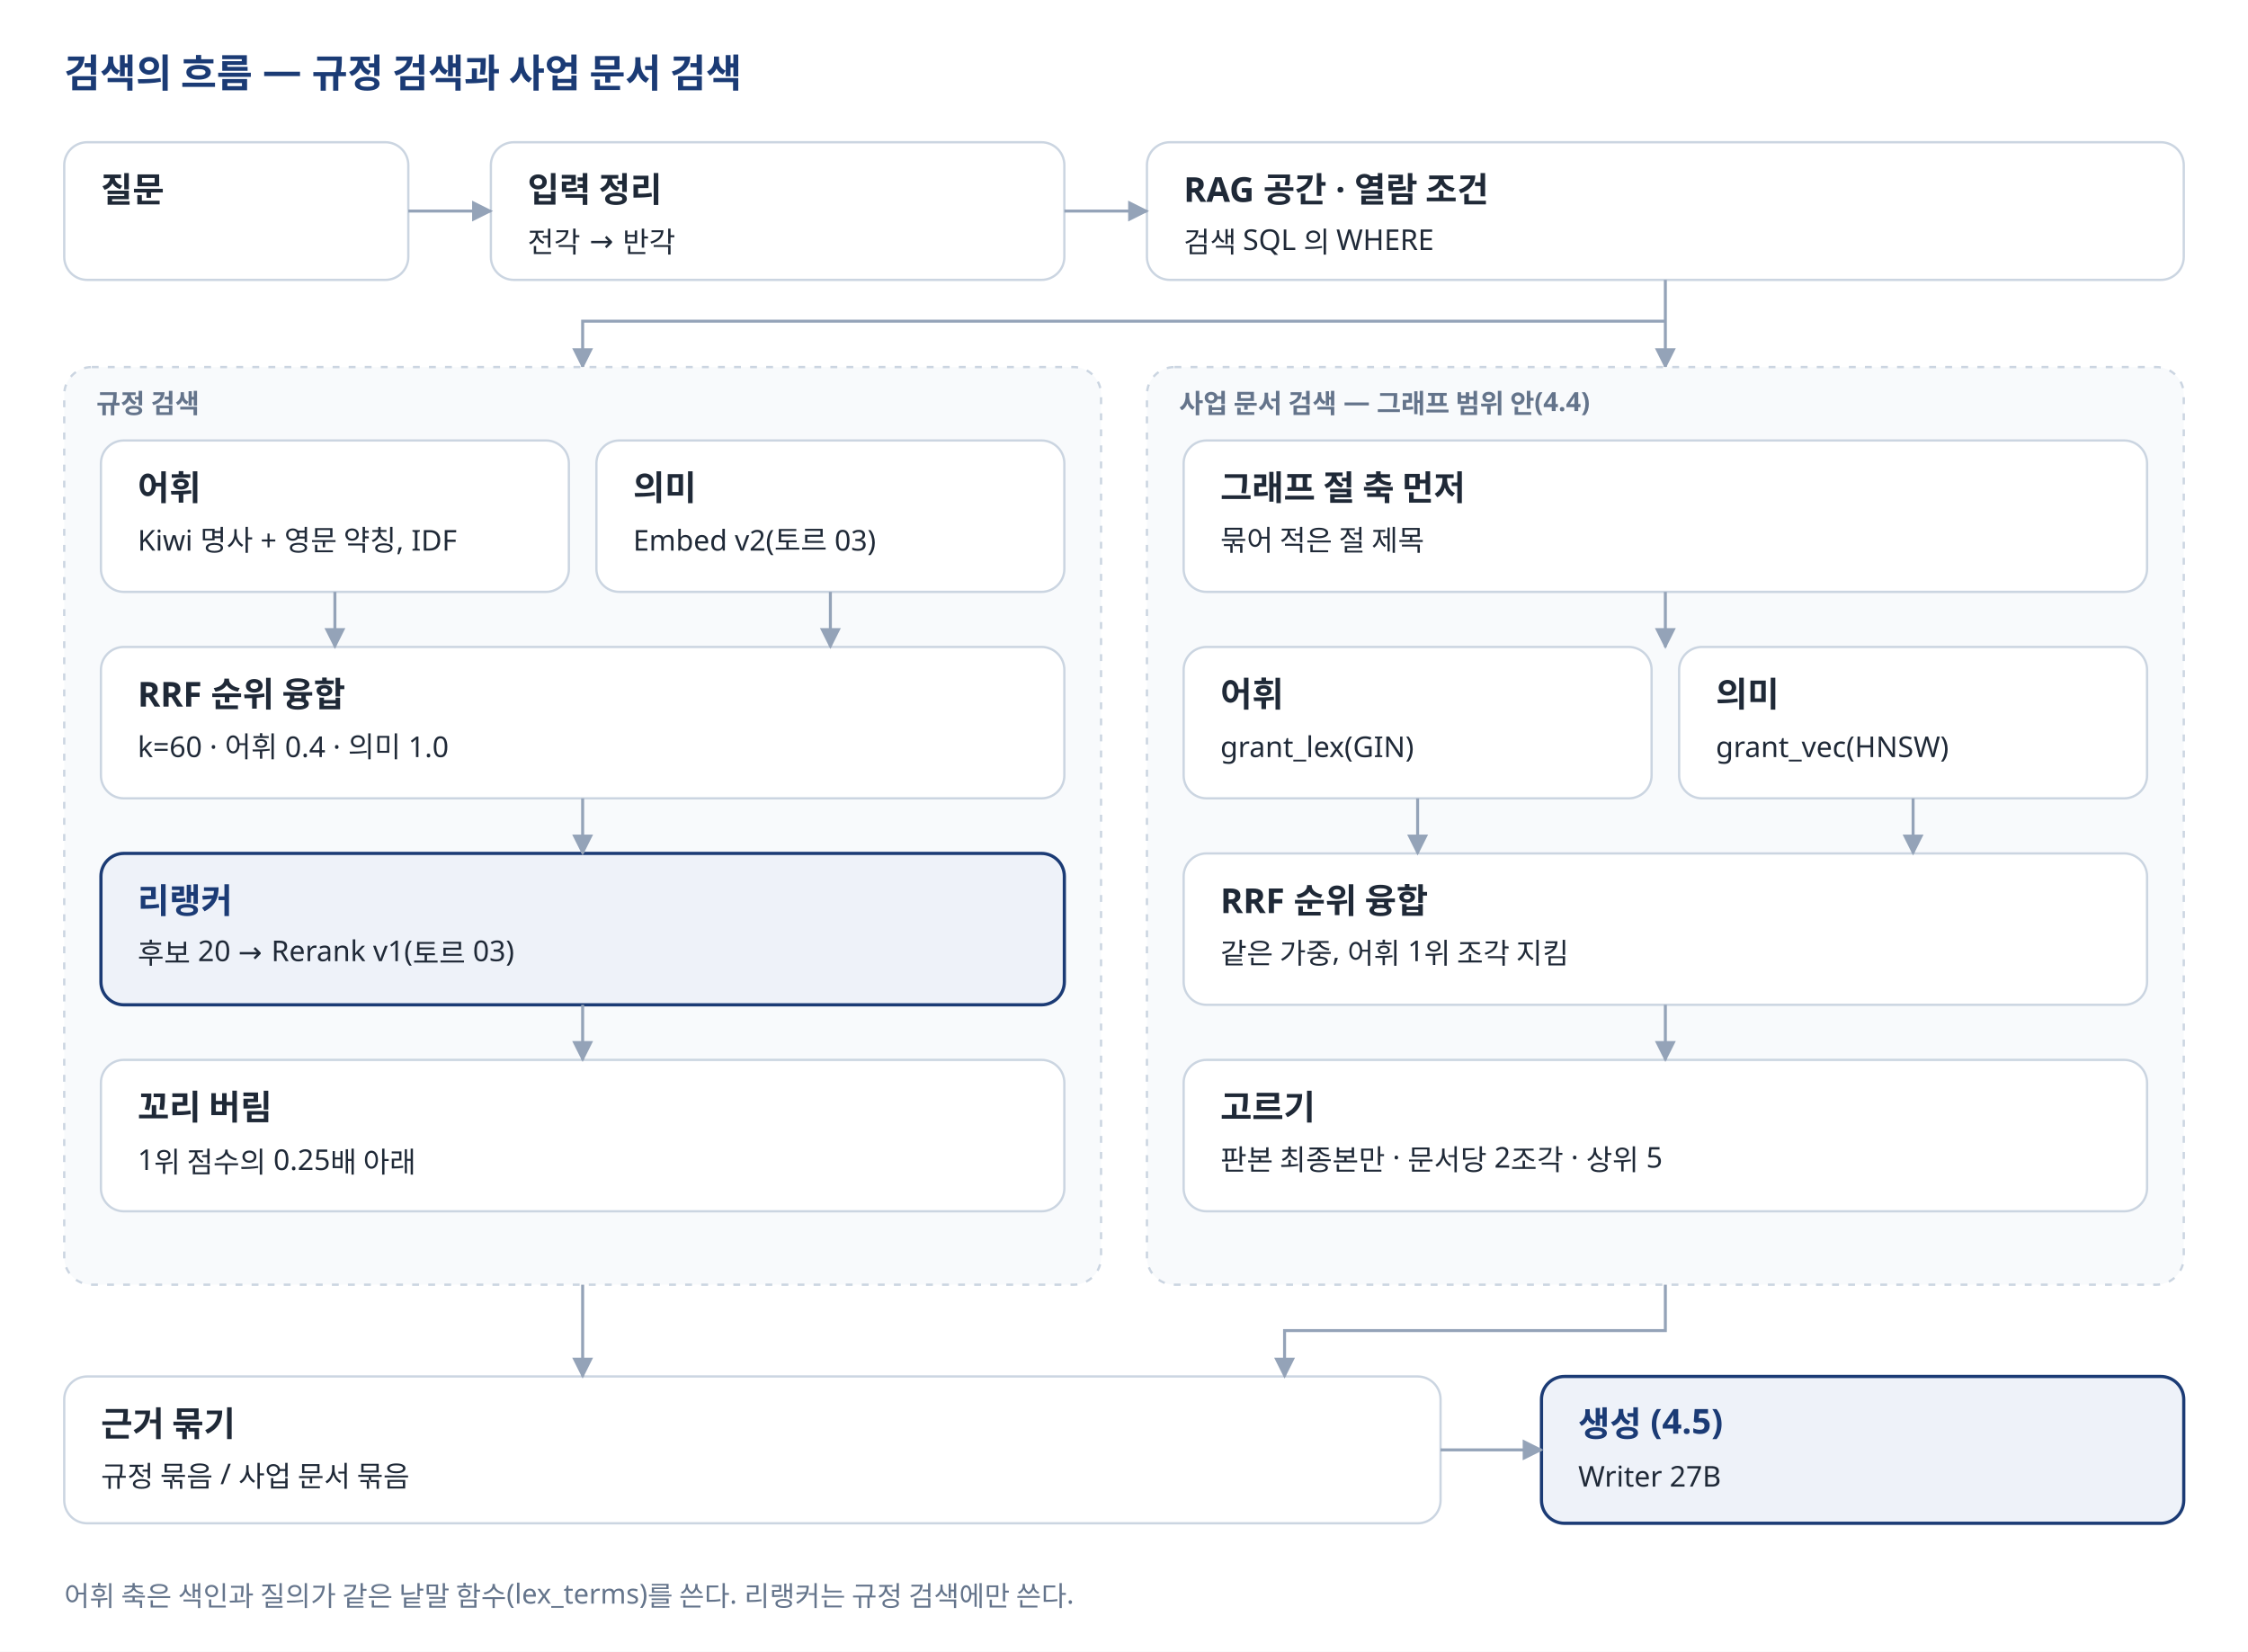
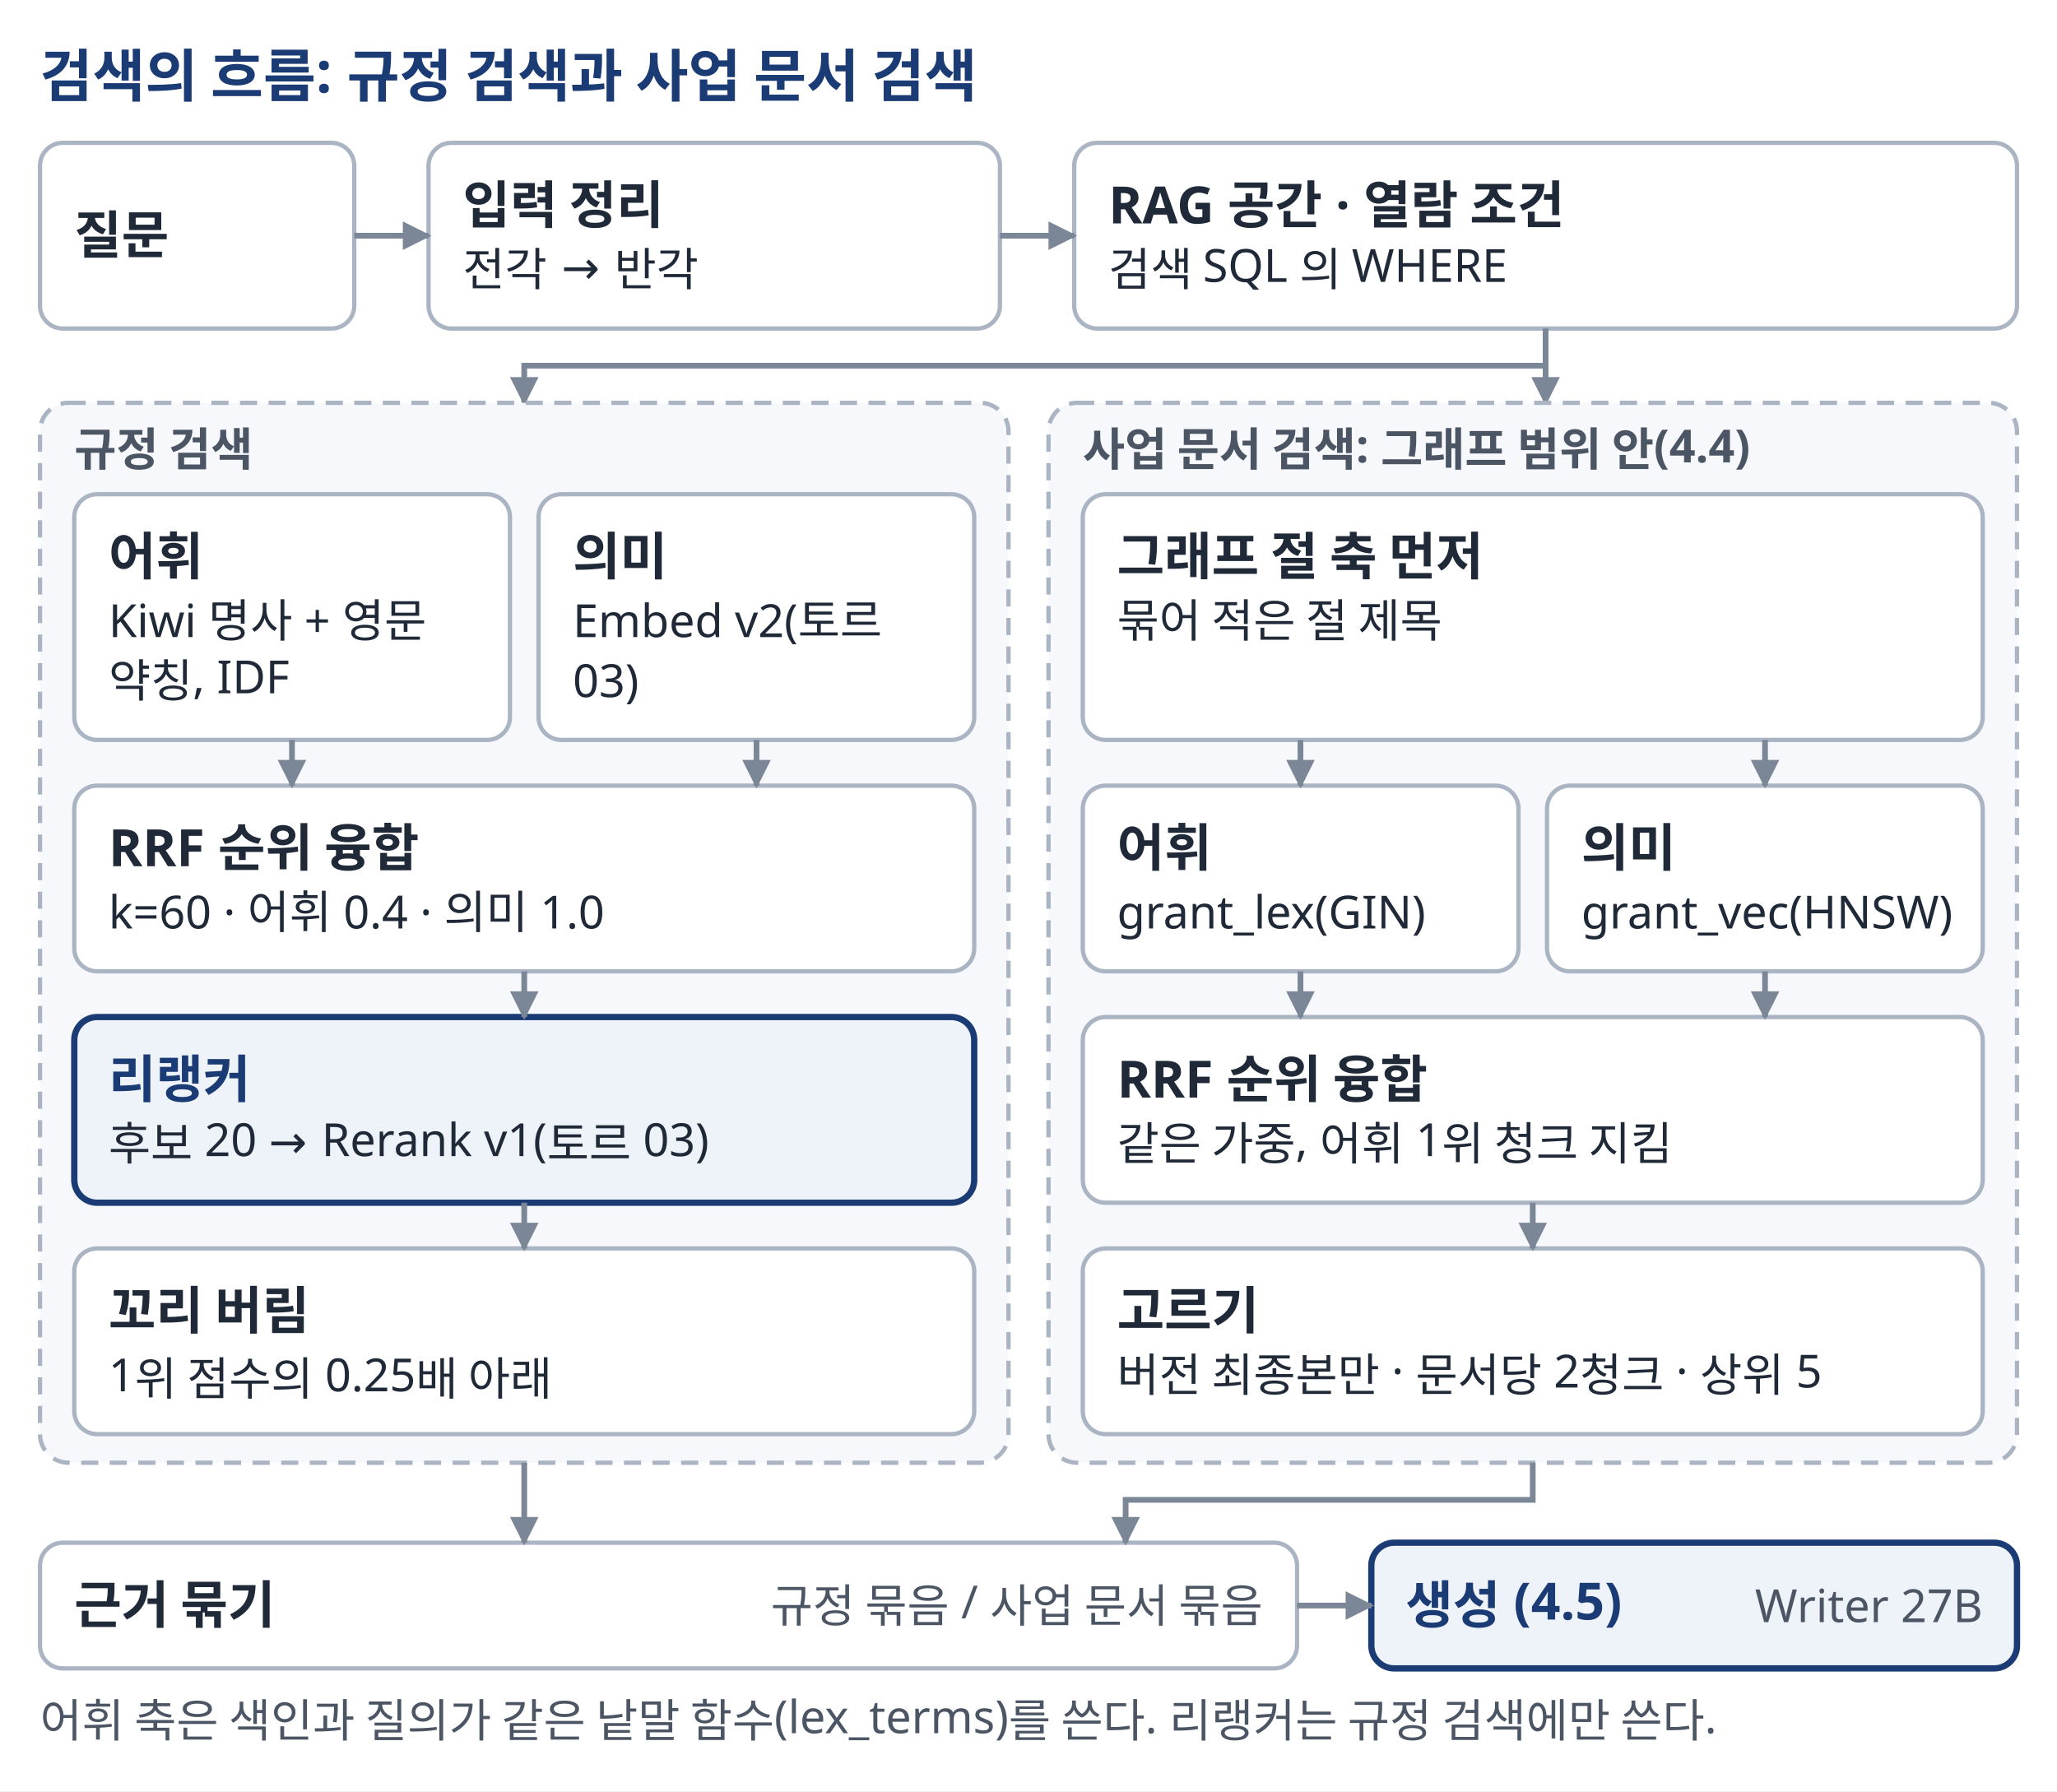
- <svg xmlns="http://www.w3.org/2000/svg" width="980" height="720" viewBox="0 0 980 720" font-family="Pretendard, 'Noto Sans KR', 'Apple SD Gothic Neo', 'Malgun Gothic', sans-serif">
+ <svg xmlns="http://www.w3.org/2000/svg" width="720" height="627" viewBox="0 0 720 627" font-family="Pretendard, 'Noto Sans KR', 'Apple SD Gothic Neo', 'Malgun Gothic', sans-serif">
  <defs>
-     <marker id="head" viewBox="0 0 10 10" refX="9" refY="5" markerWidth="7" markerHeight="7" orient="auto-start-reverse">
-       <path d="M0,0 L10,5 L0,10 z" fill="#94a3b8" />
+     <marker id="head" viewBox="0 0 10 10" refX="9" refY="5" markerWidth="5" markerHeight="5" orient="auto-start-reverse">
+       <path d="M0,0 L10,5 L0,10 z" fill="#7b8797" />
    </marker>
-     <marker id="tail" viewBox="0 0 10 10" refX="9" refY="5" markerWidth="7" markerHeight="7" orient="auto-start-reverse">
-       <path d="M0,0 L10,5 L0,10 z" fill="#94a3b8" />
+     <marker id="tail" viewBox="0 0 10 10" refX="9" refY="5" markerWidth="5" markerHeight="5" orient="auto-start-reverse">
+       <path d="M0,0 L10,5 L0,10 z" fill="#7b8797" />
    </marker>
  </defs>
-   <rect width="980" height="720" fill="#ffffff" />
-   <text x="28" y="38" font-size="17" font-weight="700" fill="#1b3b75" text-anchor="start">검색의 흐름 — 규정 검색과 사업 문서 검색</text>
-   <rect x="28" y="62" width="150" height="60" rx="10" fill="#ffffff" stroke="#cbd5e1" stroke-width="1" />
-   <text x="44" y="88" font-size="15" font-weight="700" fill="#1f2937" text-anchor="start">질문</text>
-   <rect x="214" y="62" width="250" height="60" rx="10" fill="#ffffff" stroke="#cbd5e1" stroke-width="1" />
-   <text x="230" y="88" font-size="15" font-weight="700" fill="#1f2937" text-anchor="start">입력 정리</text>
-   <text x="230" y="110" font-size="12.5" font-weight="400" fill="#1f2937" text-anchor="start">전각 → 반각</text>
-   <rect x="500" y="62" width="452" height="60" rx="10" fill="#ffffff" stroke="#cbd5e1" stroke-width="1" />
-   <text x="516" y="88" font-size="15" font-weight="700" fill="#1f2937" text-anchor="start">RAG 공간 · 열람 조건</text>
-   <text x="516" y="110" font-size="12.5" font-weight="400" fill="#1f2937" text-anchor="start">검색 SQL 의 WHERE</text>
-   <path d="M178,92 L214,92" fill="none" stroke="#94a3b8" stroke-width="1.3" marker-end="url(#head)" />
-   <path d="M464,92 L500,92" fill="none" stroke="#94a3b8" stroke-width="1.3" marker-end="url(#head)" />
-   <path d="M726,122 L726,160" fill="none" stroke="#94a3b8" stroke-width="1.3" marker-end="url(#head)" />
-   <path d="M726,140 L254,140 L254,160" fill="none" stroke="#94a3b8" stroke-width="1.3" marker-end="url(#head)" />
-   <rect x="28" y="160" width="452" height="400" rx="12" fill="#f8fafc" stroke="#cbd5e1" stroke-dasharray="3 4" />
-   <text x="42" y="180" font-size="11.5" font-weight="600" fill="#64748b" text-anchor="start">규정 검색</text>
-   <rect x="500" y="160" width="452" height="400" rx="12" fill="#f8fafc" stroke="#cbd5e1" stroke-dasharray="3 4" />
-   <text x="514" y="180" font-size="11.5" font-weight="600" fill="#64748b" text-anchor="start">사업 문서 검색 — 그래프 범위 안(4.4)</text>
-   <rect x="44" y="192" width="204.0" height="66" rx="10" fill="#ffffff" stroke="#cbd5e1" stroke-width="1" />
-   <text x="60" y="218" font-size="15" font-weight="700" fill="#1f2937" text-anchor="start">어휘</text>
-   <text x="60" y="240" font-size="12.5" font-weight="400" fill="#1f2937" text-anchor="start">Kiwi 명사 + 영문 약칭, IDF</text>
-   <rect x="260.0" y="192" width="204.0" height="66" rx="10" fill="#ffffff" stroke="#cbd5e1" stroke-width="1" />
-   <text x="276.0" y="218" font-size="15" font-weight="700" fill="#1f2937" text-anchor="start">의미</text>
-   <text x="276.0" y="240" font-size="12.5" font-weight="400" fill="#1f2937" text-anchor="start">Embed v2(토르 03)</text>
-   <rect x="44" y="282" width="420" height="66" rx="10" fill="#ffffff" stroke="#cbd5e1" stroke-width="1" />
-   <text x="60" y="308" font-size="15" font-weight="700" fill="#1f2937" text-anchor="start">RRF 순위 융합</text>
-   <text x="60" y="330" font-size="12.5" font-weight="400" fill="#1f2937" text-anchor="start">k=60 · 어휘 0.4 · 의미 1.0</text>
-   <rect x="44" y="372" width="420" height="66" rx="10" fill="#eef2f9" stroke="#1b3b75" stroke-width="1.4" />
-   <text x="60" y="398" font-size="15" font-weight="700" fill="#1b3b75" text-anchor="start">리랭커</text>
-   <text x="60" y="420" font-size="12.5" font-weight="400" fill="#1f2937" text-anchor="start">후보 20 → Rerank v1(토르 03)</text>
-   <rect x="44" y="462" width="420" height="66" rx="10" fill="#ffffff" stroke="#cbd5e1" stroke-width="1" />
-   <text x="60" y="488" font-size="15" font-weight="700" fill="#1f2937" text-anchor="start">꼬리 버림</text>
-   <text x="60" y="510" font-size="12.5" font-weight="400" fill="#1f2937" text-anchor="start">1위 점수의 0.25배 아래</text>
-   <rect x="516" y="192" width="420" height="66" rx="10" fill="#ffffff" stroke="#cbd5e1" stroke-width="1" />
-   <text x="532" y="218" font-size="15" font-weight="700" fill="#1f2937" text-anchor="start">그래프 절 축 먼저</text>
-   <text x="532" y="240" font-size="12.5" font-weight="400" fill="#1f2937" text-anchor="start">묶어 적은 절 제목</text>
-   <rect x="516" y="282" width="204.0" height="66" rx="10" fill="#ffffff" stroke="#cbd5e1" stroke-width="1" />
-   <text x="532" y="308" font-size="15" font-weight="700" fill="#1f2937" text-anchor="start">어휘</text>
-   <text x="532" y="330" font-size="12.5" font-weight="400" fill="#1f2937" text-anchor="start">grant_lex(GIN)</text>
-   <rect x="732.0" y="282" width="204.0" height="66" rx="10" fill="#ffffff" stroke="#cbd5e1" stroke-width="1" />
-   <text x="748.0" y="308" font-size="15" font-weight="700" fill="#1f2937" text-anchor="start">의미</text>
-   <text x="748.0" y="330" font-size="12.5" font-weight="400" fill="#1f2937" text-anchor="start">grant_vec(HNSW)</text>
-   <rect x="516" y="372" width="420" height="66" rx="10" fill="#ffffff" stroke="#cbd5e1" stroke-width="1" />
-   <text x="532" y="398" font-size="15" font-weight="700" fill="#1f2937" text-anchor="start">RRF 순위 융합</text>
-   <text x="532" y="420" font-size="12.5" font-weight="400" fill="#1f2937" text-anchor="start">같은 가중, 어휘 1위 조각 지킴</text>
-   <rect x="516" y="462" width="420" height="66" rx="10" fill="#ffffff" stroke="#cbd5e1" stroke-width="1" />
-   <text x="532" y="488" font-size="15" font-weight="700" fill="#1f2937" text-anchor="start">고르기</text>
-   <text x="532" y="510" font-size="12.5" font-weight="400" fill="#1f2937" text-anchor="start">판본 최종본만 · 문서당 2조각 · 상위 5</text>
-   <path d="M146.0,258 L146.0,282" fill="none" stroke="#94a3b8" stroke-width="1.3" marker-end="url(#head)" />
-   <path d="M362.0,258 L362.0,282" fill="none" stroke="#94a3b8" stroke-width="1.3" marker-end="url(#head)" />
-   <path d="M254.0,348 L254.0,372" fill="none" stroke="#94a3b8" stroke-width="1.3" marker-end="url(#head)" />
-   <path d="M254.0,438 L254.0,462" fill="none" stroke="#94a3b8" stroke-width="1.3" marker-end="url(#head)" />
-   <path d="M726.0,258 L726.0,282" fill="none" stroke="#94a3b8" stroke-width="1.3" marker-end="url(#head)" />
-   <path d="M618.0,348 L618.0,372" fill="none" stroke="#94a3b8" stroke-width="1.3" marker-end="url(#head)" />
-   <path d="M834.0,348 L834.0,372" fill="none" stroke="#94a3b8" stroke-width="1.3" marker-end="url(#head)" />
-   <path d="M726.0,438 L726.0,462" fill="none" stroke="#94a3b8" stroke-width="1.3" marker-end="url(#head)" />
-   <rect x="28" y="600" width="600" height="64" rx="10" fill="#ffffff" stroke="#cbd5e1" stroke-width="1" />
-   <text x="44" y="626" font-size="15" font-weight="700" fill="#1f2937" text-anchor="start">근거 묶기</text>
-   <text x="44" y="648" font-size="12.5" font-weight="400" fill="#1f2937" text-anchor="start">규정 묶음 / 사업 문서 묶음</text>
-   <rect x="672" y="600" width="280" height="64" rx="10" fill="#eef2f9" stroke="#1b3b75" stroke-width="1.4" />
-   <text x="688" y="626" font-size="15" font-weight="700" fill="#1b3b75" text-anchor="start">생성 (4.5)</text>
-   <text x="688" y="648" font-size="12.5" font-weight="400" fill="#1f2937" text-anchor="start">Writer 27B</text>
-   <path d="M254,560 L254,600" fill="none" stroke="#94a3b8" stroke-width="1.3" marker-end="url(#head)" />
-   <path d="M726,560 L726,580 L560,580 L560,600" fill="none" stroke="#94a3b8" stroke-width="1.3" marker-end="url(#head)" />
-   <path d="M628,632 L672,632" fill="none" stroke="#94a3b8" stroke-width="1.3" marker-end="url(#head)" />
-   <text x="28" y="700" font-size="12" font-weight="400" fill="#64748b" text-anchor="start">어휘 축은 색인과 질의가 같은 낱말 함수(lex_terms)를 쓴다. 리랭커는 규정 검색에만 쓴다.</text>
+   <rect width="720" height="627" fill="#ffffff" />
+   <text x="14.0" y="33.8" font-size="20" font-weight="700" fill="#1b3b75" text-anchor="start">검색의 흐름: 규정 검색과 사업 문서 검색</text>
+   <rect x="14.0" y="50.0" width="110.0" height="65.0" rx="8" fill="#ffffff" stroke="#aab4c3" stroke-width="1.5" />
+   <text x="26.0" y="88.7" font-size="18" font-weight="700" fill="#1f2937" text-anchor="start">질문</text>
+   <rect x="150.0" y="50.0" width="200.0" height="65.0" rx="8" fill="#ffffff" stroke="#aab4c3" stroke-width="1.5" />
+   <text x="162.0" y="78.2" font-size="18" font-weight="700" fill="#1f2937" text-anchor="start">입력 정리</text>
+   <text x="162.0" y="100.0" font-size="16" font-weight="400" fill="#1f2937" text-anchor="start">전각 → 반각</text>
+   <path d="M124.0,82.5 L150.0,82.5" fill="none" stroke="#7b8797" stroke-width="2.0" marker-end="url(#head)" />
+   <rect x="376.0" y="50.0" width="330.0" height="65.0" rx="8" fill="#ffffff" stroke="#aab4c3" stroke-width="1.5" />
+   <text x="388.0" y="78.2" font-size="18" font-weight="700" fill="#1f2937" text-anchor="start">RAG 공간 · 열람 조건</text>
+   <text x="388.0" y="100.0" font-size="16" font-weight="400" fill="#1f2937" text-anchor="start">검색 SQL 의 WHERE</text>
+   <path d="M350.0,82.5 L376.0,82.5" fill="none" stroke="#7b8797" stroke-width="2.0" marker-end="url(#head)" />
+   <path d="M541.0,115.0 L541.0,141.0" fill="none" stroke="#7b8797" stroke-width="2.0" marker-end="url(#head)" />
+   <path d="M541.0,128.0 L183.5,128.0 L183.5,141.0" fill="none" stroke="#7b8797" stroke-width="2.0" marker-end="url(#head)" />
+   <rect x="14.0" y="141.0" width="339.0" height="371.0" rx="10" fill="#f6f8fb" stroke="#aab4c3" stroke-width="1.5" stroke-dasharray="6 4" />
+   <text x="26.0" y="163.0" font-size="16" font-weight="700" fill="#4b5563" text-anchor="start">규정 검색</text>
+   <rect x="367.0" y="141.0" width="339.0" height="371.0" rx="10" fill="#f6f8fb" stroke="#aab4c3" stroke-width="1.5" stroke-dasharray="6 4" />
+   <text x="379.0" y="163.0" font-size="16" font-weight="700" fill="#4b5563" text-anchor="start">사업 문서 검색: 그래프 범위 안(4.4)</text>
+   <rect x="26.0" y="173.0" width="152.5" height="86.0" rx="8" fill="#ffffff" stroke="#aab4c3" stroke-width="1.5" />
+   <text x="38.0" y="201.2" font-size="18" font-weight="700" fill="#1f2937" text-anchor="start">어휘</text>
+   <text x="38.0" y="223.0" font-size="16" font-weight="400" fill="#1f2937" text-anchor="start">Kiwi 명사 + 영문</text>
+   <text x="38.0" y="244.0" font-size="16" font-weight="400" fill="#1f2937" text-anchor="start">약칭, IDF</text>
+   <rect x="188.5" y="173.0" width="152.5" height="86.0" rx="8" fill="#ffffff" stroke="#aab4c3" stroke-width="1.5" />
+   <text x="200.5" y="201.2" font-size="18" font-weight="700" fill="#1f2937" text-anchor="start">의미</text>
+   <text x="200.5" y="223.0" font-size="16" font-weight="400" fill="#1f2937" text-anchor="start">Embed v2(토르</text>
+   <text x="200.5" y="244.0" font-size="16" font-weight="400" fill="#1f2937" text-anchor="start">03)</text>
+   <rect x="26.0" y="275.0" width="315.0" height="65.0" rx="8" fill="#ffffff" stroke="#aab4c3" stroke-width="1.5" />
+   <text x="38.0" y="303.2" font-size="18" font-weight="700" fill="#1f2937" text-anchor="start">RRF 순위 융합</text>
+   <text x="38.0" y="325.0" font-size="16" font-weight="400" fill="#1f2937" text-anchor="start">k=60 · 어휘 0.4 · 의미 1.0</text>
+   <path d="M102.2,259.0 L102.2,275.0" fill="none" stroke="#7b8797" stroke-width="2.0" marker-end="url(#head)" />
+   <path d="M264.8,259.0 L264.8,275.0" fill="none" stroke="#7b8797" stroke-width="2.0" marker-end="url(#head)" />
+   <rect x="26.0" y="356.0" width="315.0" height="65.0" rx="8" fill="#eef2f9" stroke="#1b3b75" stroke-width="2.2" />
+   <text x="38.0" y="384.2" font-size="18" font-weight="700" fill="#1b3b75" text-anchor="start">리랭커</text>
+   <text x="38.0" y="406.0" font-size="16" font-weight="400" fill="#1f2937" text-anchor="start">후보 20 → Rerank v1(토르 03)</text>
+   <path d="M183.5,340.0 L183.5,356.0" fill="none" stroke="#7b8797" stroke-width="2.0" marker-end="url(#head)" />
+   <rect x="26.0" y="437.0" width="315.0" height="65.0" rx="8" fill="#ffffff" stroke="#aab4c3" stroke-width="1.5" />
+   <text x="38.0" y="465.2" font-size="18" font-weight="700" fill="#1f2937" text-anchor="start">꼬리 버림</text>
+   <text x="38.0" y="487.0" font-size="16" font-weight="400" fill="#1f2937" text-anchor="start">1위 점수의 0.25배 아래</text>
+   <path d="M183.5,421.0 L183.5,437.0" fill="none" stroke="#7b8797" stroke-width="2.0" marker-end="url(#head)" />
+   <rect x="379.0" y="173.0" width="315.0" height="86.0" rx="8" fill="#ffffff" stroke="#aab4c3" stroke-width="1.5" />
+   <text x="391.0" y="201.2" font-size="18" font-weight="700" fill="#1f2937" text-anchor="start">그래프 절 축 먼저</text>
+   <text x="391.0" y="223.0" font-size="16" font-weight="400" fill="#1f2937" text-anchor="start">묶어 적은 절 제목</text>
+   <rect x="379.0" y="275.0" width="152.5" height="65.0" rx="8" fill="#ffffff" stroke="#aab4c3" stroke-width="1.5" />
+   <text x="391.0" y="303.2" font-size="18" font-weight="700" fill="#1f2937" text-anchor="start">어휘</text>
+   <text x="391.0" y="325.0" font-size="16" font-weight="400" fill="#1f2937" text-anchor="start">grant_lex(GIN)</text>
+   <rect x="541.5" y="275.0" width="152.5" height="65.0" rx="8" fill="#ffffff" stroke="#aab4c3" stroke-width="1.5" />
+   <text x="553.5" y="303.2" font-size="18" font-weight="700" fill="#1f2937" text-anchor="start">의미</text>
+   <text x="553.5" y="325.0" font-size="16" font-weight="400" fill="#1f2937" text-anchor="start">grant_vec(HNSW)</text>
+   <path d="M455.2,259.0 L455.2,275.0" fill="none" stroke="#7b8797" stroke-width="2.0" marker-end="url(#head)" />
+   <path d="M617.8,259.0 L617.8,275.0" fill="none" stroke="#7b8797" stroke-width="2.0" marker-end="url(#head)" />
+   <rect x="379.0" y="356.0" width="315.0" height="65.0" rx="8" fill="#ffffff" stroke="#aab4c3" stroke-width="1.5" />
+   <text x="391.0" y="384.2" font-size="18" font-weight="700" fill="#1f2937" text-anchor="start">RRF 순위 융합</text>
+   <text x="391.0" y="406.0" font-size="16" font-weight="400" fill="#1f2937" text-anchor="start">같은 가중, 어휘 1위 청크 지킴</text>
+   <path d="M455.2,340.0 L455.2,356.0" fill="none" stroke="#7b8797" stroke-width="2.0" marker-end="url(#head)" />
+   <path d="M617.8,340.0 L617.8,356.0" fill="none" stroke="#7b8797" stroke-width="2.0" marker-end="url(#head)" />
+   <rect x="379.0" y="437.0" width="315.0" height="65.0" rx="8" fill="#ffffff" stroke="#aab4c3" stroke-width="1.5" />
+   <text x="391.0" y="465.2" font-size="18" font-weight="700" fill="#1f2937" text-anchor="start">고르기</text>
+   <text x="391.0" y="487.0" font-size="16" font-weight="400" fill="#1f2937" text-anchor="start">버전 최종본만 · 문서당 2청크 · 상위 5</text>
+   <path d="M536.5,421.0 L536.5,437.0" fill="none" stroke="#7b8797" stroke-width="2.0" marker-end="url(#head)" />
+   <rect x="14.0" y="540.0" width="440.0" height="44.0" rx="8" fill="#ffffff" stroke="#aab4c3" stroke-width="1.5" />
+   <text x="442.0" y="567.8" font-size="16" font-weight="400" fill="#4b5563" text-anchor="end">규정 묶음 / 사업 문서 묶음</text>
+   <text x="26.0" y="568.2" font-size="18" font-weight="700" fill="#1f2937" text-anchor="start">근거 묶기</text>
+   <rect x="480.0" y="540.0" width="226.0" height="44.0" rx="8" fill="#eef2f9" stroke="#1b3b75" stroke-width="2.2" />
+   <text x="694.0" y="567.8" font-size="16" font-weight="400" fill="#4b5563" text-anchor="end">Writer 27B</text>
+   <text x="492.0" y="568.2" font-size="18" font-weight="700" fill="#1b3b75" text-anchor="start">생성 (4.5)</text>
+   <path d="M183.5,512.0 L183.5,540.0" fill="none" stroke="#7b8797" stroke-width="2.0" marker-end="url(#head)" />
+   <path d="M536.5,512.0 L536.5,525.0 L394.0,525.0 L394.0,540.0" fill="none" stroke="#7b8797" stroke-width="2.0" marker-end="url(#head)" />
+   <path d="M454.0,562.0 L480.0,562.0" fill="none" stroke="#7b8797" stroke-width="2.0" marker-end="url(#head)" />
+   <text x="14.0" y="608.0" font-size="16" font-weight="400" fill="#4b5563" text-anchor="start">어휘 축은 색인과 질의가 같은 낱말 함수(lex_terms)를 쓴다. 리랭커는 규정 검색에만 쓴다.</text>
</svg>
